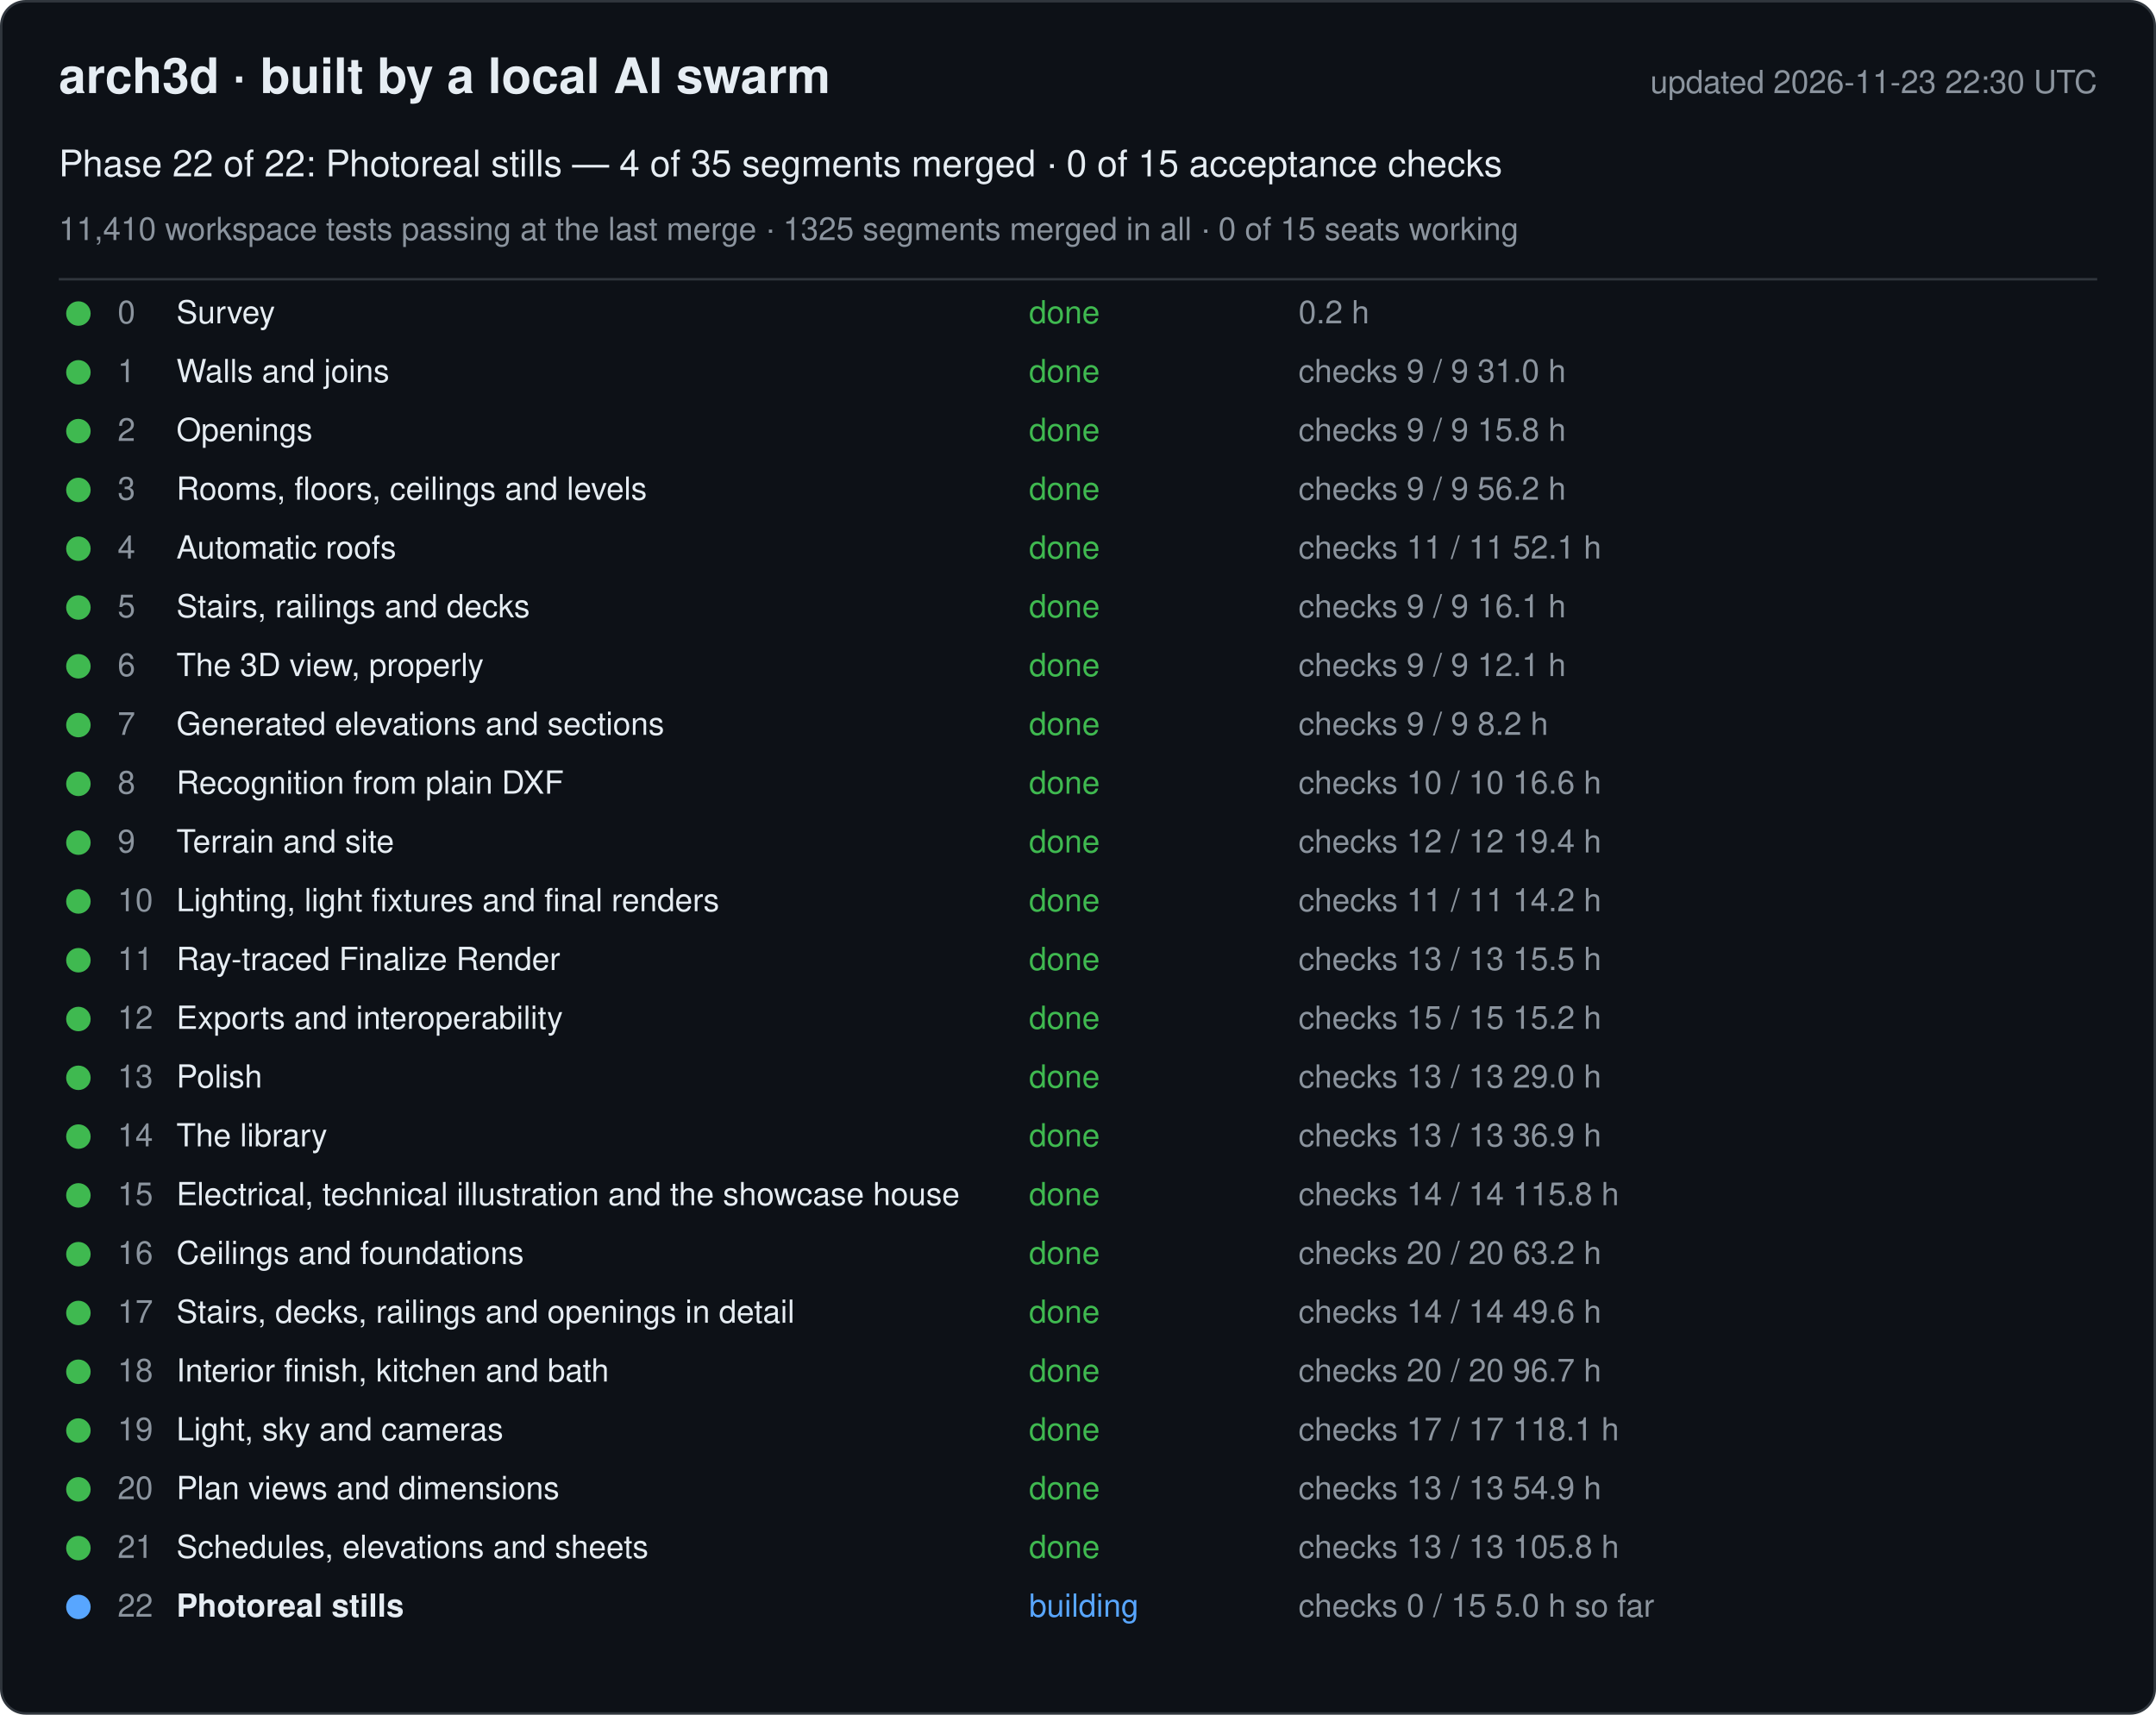
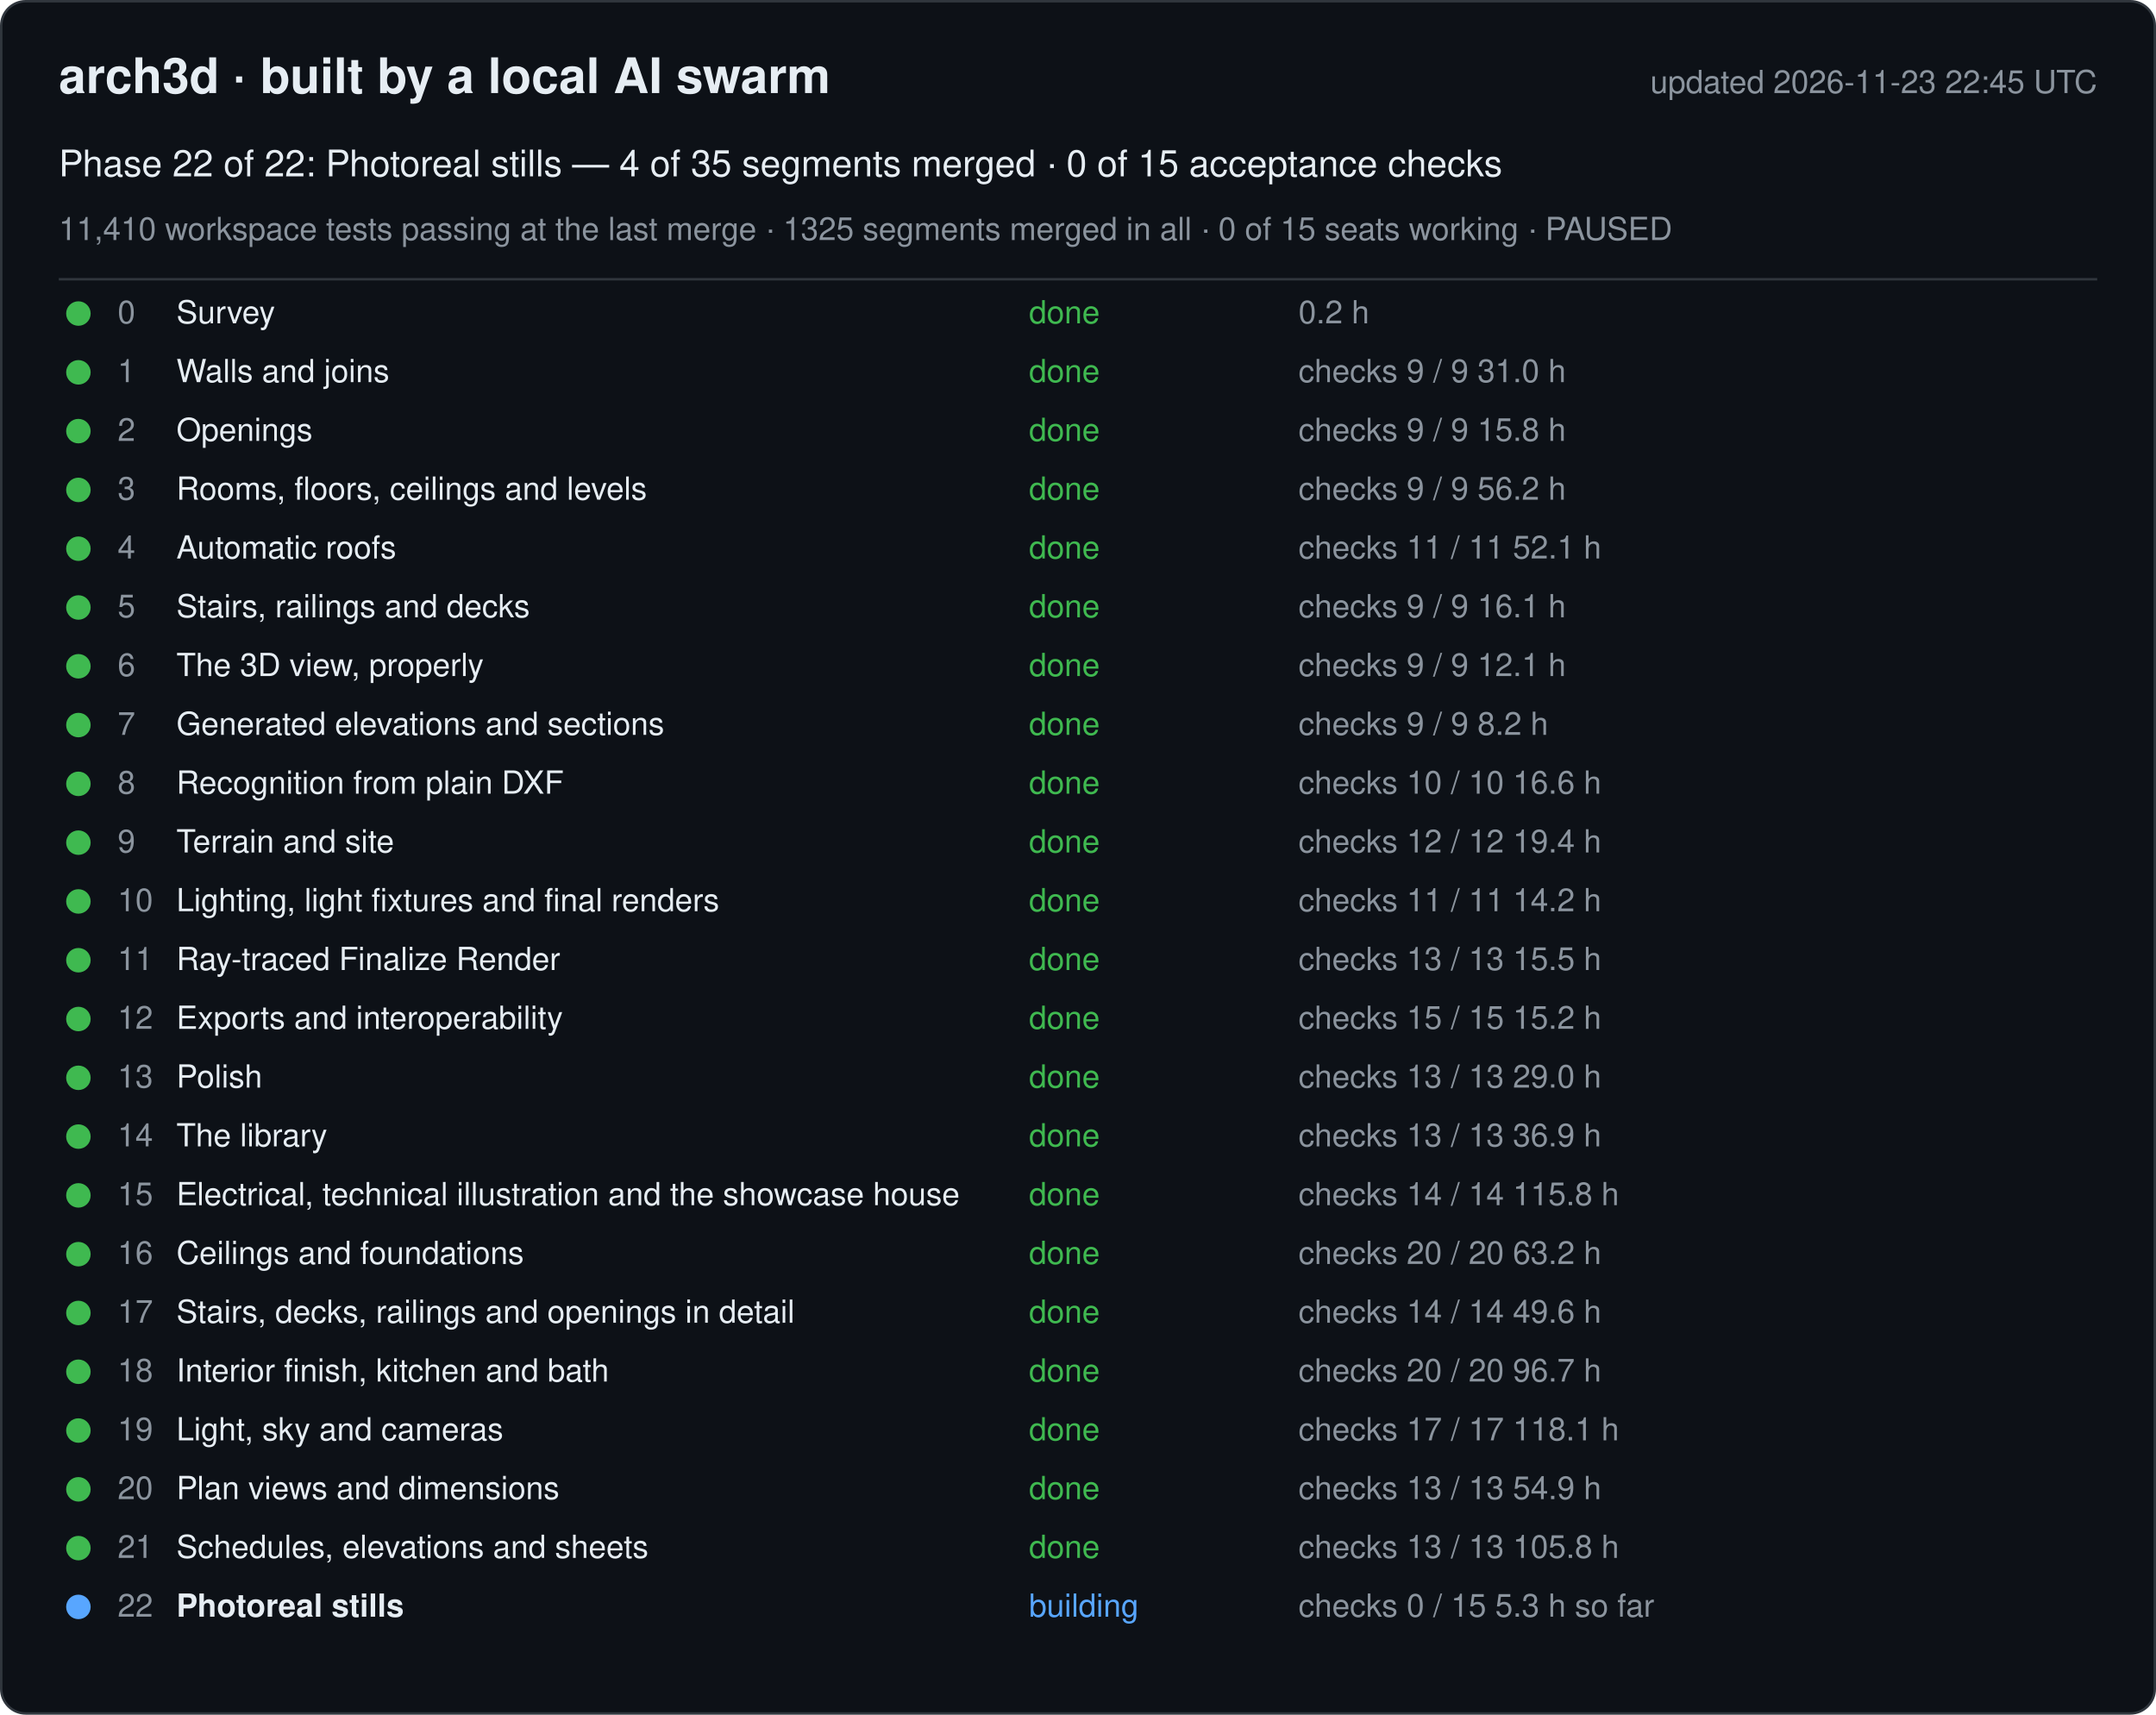
<svg xmlns="http://www.w3.org/2000/svg" width="880" height="700" viewBox="0 0 880 700" font-family="-apple-system, Segoe UI, Helvetica, Arial, sans-serif">
  <rect x="0.5" y="0.5" width="879" height="699" rx="10" fill="#0d1117" stroke="#30363d" />
  <text x="24" y="38" font-size="20" font-weight="600" fill="#e6edf3">arch3d · built by a local AI swarm</text>
-   <text x="856" y="38" font-size="13" fill="#8b949e" text-anchor="end">updated 2026-11-23 22:30 UTC</text>
+   <text x="856" y="38" font-size="13" fill="#8b949e" text-anchor="end">updated 2026-11-23 22:45 UTC</text>
  <text x="24" y="72" font-size="15" fill="#e6edf3">Phase 22 of 22: Photoreal stills — 4 of 35 segments merged · 0 of 15 acceptance checks</text>
-   <text x="24" y="98" font-size="13" fill="#8b949e">11,410 workspace tests passing at the last merge · 1325 segments merged in all · 0 of 15 seats working</text>
+   <text x="24" y="98" font-size="13" fill="#8b949e">11,410 workspace tests passing at the last merge · 1325 segments merged in all · 0 of 15 seats working · PAUSED</text>
  <line x1="24" y1="114" x2="856" y2="114" stroke="#30363d" />
  <g data-phase="0">
    <circle cx="32" cy="128" r="5" fill="#3fb950" />
    <text x="48" y="132" font-size="13" fill="#8b949e">0</text>
    <text x="72" y="132" font-size="13" fill="#e6edf3">Survey</text>
    <text x="420" y="132" font-size="13" fill="#3fb950">done</text>
    <text x="530" y="132" font-size="13" fill="#8b949e">0.2 h</text>
  </g>
  <g data-phase="1">
    <circle cx="32" cy="152" r="5" fill="#3fb950" />
    <text x="48" y="156" font-size="13" fill="#8b949e">1</text>
    <text x="72" y="156" font-size="13" fill="#e6edf3">Walls and joins</text>
    <text x="420" y="156" font-size="13" fill="#3fb950">done</text>
    <text x="530" y="156" font-size="13" fill="#8b949e">checks 9 / 9   31.0 h</text>
  </g>
  <g data-phase="2">
    <circle cx="32" cy="176" r="5" fill="#3fb950" />
    <text x="48" y="180" font-size="13" fill="#8b949e">2</text>
    <text x="72" y="180" font-size="13" fill="#e6edf3">Openings</text>
    <text x="420" y="180" font-size="13" fill="#3fb950">done</text>
    <text x="530" y="180" font-size="13" fill="#8b949e">checks 9 / 9   15.8 h</text>
  </g>
  <g data-phase="3">
    <circle cx="32" cy="200" r="5" fill="#3fb950" />
    <text x="48" y="204" font-size="13" fill="#8b949e">3</text>
    <text x="72" y="204" font-size="13" fill="#e6edf3">Rooms, floors, ceilings and levels</text>
    <text x="420" y="204" font-size="13" fill="#3fb950">done</text>
    <text x="530" y="204" font-size="13" fill="#8b949e">checks 9 / 9   56.2 h</text>
  </g>
  <g data-phase="4">
    <circle cx="32" cy="224" r="5" fill="#3fb950" />
    <text x="48" y="228" font-size="13" fill="#8b949e">4</text>
    <text x="72" y="228" font-size="13" fill="#e6edf3">Automatic roofs</text>
    <text x="420" y="228" font-size="13" fill="#3fb950">done</text>
    <text x="530" y="228" font-size="13" fill="#8b949e">checks 11 / 11   52.1 h</text>
  </g>
  <g data-phase="5">
    <circle cx="32" cy="248" r="5" fill="#3fb950" />
    <text x="48" y="252" font-size="13" fill="#8b949e">5</text>
    <text x="72" y="252" font-size="13" fill="#e6edf3">Stairs, railings and decks</text>
    <text x="420" y="252" font-size="13" fill="#3fb950">done</text>
    <text x="530" y="252" font-size="13" fill="#8b949e">checks 9 / 9   16.1 h</text>
  </g>
  <g data-phase="6">
    <circle cx="32" cy="272" r="5" fill="#3fb950" />
    <text x="48" y="276" font-size="13" fill="#8b949e">6</text>
    <text x="72" y="276" font-size="13" fill="#e6edf3">The 3D view, properly</text>
    <text x="420" y="276" font-size="13" fill="#3fb950">done</text>
    <text x="530" y="276" font-size="13" fill="#8b949e">checks 9 / 9   12.1 h</text>
  </g>
  <g data-phase="7">
    <circle cx="32" cy="296" r="5" fill="#3fb950" />
    <text x="48" y="300" font-size="13" fill="#8b949e">7</text>
    <text x="72" y="300" font-size="13" fill="#e6edf3">Generated elevations and sections</text>
    <text x="420" y="300" font-size="13" fill="#3fb950">done</text>
    <text x="530" y="300" font-size="13" fill="#8b949e">checks 9 / 9   8.2 h</text>
  </g>
  <g data-phase="8">
    <circle cx="32" cy="320" r="5" fill="#3fb950" />
    <text x="48" y="324" font-size="13" fill="#8b949e">8</text>
    <text x="72" y="324" font-size="13" fill="#e6edf3">Recognition from plain DXF</text>
    <text x="420" y="324" font-size="13" fill="#3fb950">done</text>
    <text x="530" y="324" font-size="13" fill="#8b949e">checks 10 / 10   16.6 h</text>
  </g>
  <g data-phase="9">
    <circle cx="32" cy="344" r="5" fill="#3fb950" />
    <text x="48" y="348" font-size="13" fill="#8b949e">9</text>
    <text x="72" y="348" font-size="13" fill="#e6edf3">Terrain and site</text>
    <text x="420" y="348" font-size="13" fill="#3fb950">done</text>
    <text x="530" y="348" font-size="13" fill="#8b949e">checks 12 / 12   19.4 h</text>
  </g>
  <g data-phase="10">
    <circle cx="32" cy="368" r="5" fill="#3fb950" />
    <text x="48" y="372" font-size="13" fill="#8b949e">10</text>
    <text x="72" y="372" font-size="13" fill="#e6edf3">Lighting, light fixtures and final renders</text>
    <text x="420" y="372" font-size="13" fill="#3fb950">done</text>
    <text x="530" y="372" font-size="13" fill="#8b949e">checks 11 / 11   14.2 h</text>
  </g>
  <g data-phase="11">
    <circle cx="32" cy="392" r="5" fill="#3fb950" />
    <text x="48" y="396" font-size="13" fill="#8b949e">11</text>
    <text x="72" y="396" font-size="13" fill="#e6edf3">Ray-traced Finalize Render</text>
    <text x="420" y="396" font-size="13" fill="#3fb950">done</text>
    <text x="530" y="396" font-size="13" fill="#8b949e">checks 13 / 13   15.5 h</text>
  </g>
  <g data-phase="12">
    <circle cx="32" cy="416" r="5" fill="#3fb950" />
    <text x="48" y="420" font-size="13" fill="#8b949e">12</text>
    <text x="72" y="420" font-size="13" fill="#e6edf3">Exports and interoperability</text>
    <text x="420" y="420" font-size="13" fill="#3fb950">done</text>
    <text x="530" y="420" font-size="13" fill="#8b949e">checks 15 / 15   15.2 h</text>
  </g>
  <g data-phase="13">
    <circle cx="32" cy="440" r="5" fill="#3fb950" />
    <text x="48" y="444" font-size="13" fill="#8b949e">13</text>
    <text x="72" y="444" font-size="13" fill="#e6edf3">Polish</text>
    <text x="420" y="444" font-size="13" fill="#3fb950">done</text>
    <text x="530" y="444" font-size="13" fill="#8b949e">checks 13 / 13   29.0 h</text>
  </g>
  <g data-phase="14">
    <circle cx="32" cy="464" r="5" fill="#3fb950" />
    <text x="48" y="468" font-size="13" fill="#8b949e">14</text>
    <text x="72" y="468" font-size="13" fill="#e6edf3">The library</text>
    <text x="420" y="468" font-size="13" fill="#3fb950">done</text>
    <text x="530" y="468" font-size="13" fill="#8b949e">checks 13 / 13   36.9 h</text>
  </g>
  <g data-phase="15">
    <circle cx="32" cy="488" r="5" fill="#3fb950" />
    <text x="48" y="492" font-size="13" fill="#8b949e">15</text>
    <text x="72" y="492" font-size="13" fill="#e6edf3">Electrical, technical illustration and the showcase house</text>
    <text x="420" y="492" font-size="13" fill="#3fb950">done</text>
    <text x="530" y="492" font-size="13" fill="#8b949e">checks 14 / 14   115.8 h</text>
  </g>
  <g data-phase="16">
    <circle cx="32" cy="512" r="5" fill="#3fb950" />
    <text x="48" y="516" font-size="13" fill="#8b949e">16</text>
    <text x="72" y="516" font-size="13" fill="#e6edf3">Ceilings and foundations</text>
    <text x="420" y="516" font-size="13" fill="#3fb950">done</text>
    <text x="530" y="516" font-size="13" fill="#8b949e">checks 20 / 20   63.2 h</text>
  </g>
  <g data-phase="17">
    <circle cx="32" cy="536" r="5" fill="#3fb950" />
    <text x="48" y="540" font-size="13" fill="#8b949e">17</text>
    <text x="72" y="540" font-size="13" fill="#e6edf3">Stairs, decks, railings and openings in detail</text>
    <text x="420" y="540" font-size="13" fill="#3fb950">done</text>
    <text x="530" y="540" font-size="13" fill="#8b949e">checks 14 / 14   49.6 h</text>
  </g>
  <g data-phase="18">
    <circle cx="32" cy="560" r="5" fill="#3fb950" />
    <text x="48" y="564" font-size="13" fill="#8b949e">18</text>
    <text x="72" y="564" font-size="13" fill="#e6edf3">Interior finish, kitchen and bath</text>
    <text x="420" y="564" font-size="13" fill="#3fb950">done</text>
    <text x="530" y="564" font-size="13" fill="#8b949e">checks 20 / 20   96.7 h</text>
  </g>
  <g data-phase="19">
    <circle cx="32" cy="584" r="5" fill="#3fb950" />
    <text x="48" y="588" font-size="13" fill="#8b949e">19</text>
    <text x="72" y="588" font-size="13" fill="#e6edf3">Light, sky and cameras</text>
    <text x="420" y="588" font-size="13" fill="#3fb950">done</text>
    <text x="530" y="588" font-size="13" fill="#8b949e">checks 17 / 17   118.1 h</text>
  </g>
  <g data-phase="20">
    <circle cx="32" cy="608" r="5" fill="#3fb950" />
    <text x="48" y="612" font-size="13" fill="#8b949e">20</text>
    <text x="72" y="612" font-size="13" fill="#e6edf3">Plan views and dimensions</text>
    <text x="420" y="612" font-size="13" fill="#3fb950">done</text>
    <text x="530" y="612" font-size="13" fill="#8b949e">checks 13 / 13   54.9 h</text>
  </g>
  <g data-phase="21">
    <circle cx="32" cy="632" r="5" fill="#3fb950" />
    <text x="48" y="636" font-size="13" fill="#8b949e">21</text>
    <text x="72" y="636" font-size="13" fill="#e6edf3">Schedules, elevations and sheets</text>
    <text x="420" y="636" font-size="13" fill="#3fb950">done</text>
    <text x="530" y="636" font-size="13" fill="#8b949e">checks 13 / 13   105.8 h</text>
  </g>
  <g data-phase="22">
    <circle cx="32" cy="656" r="5" fill="#58a6ff" />
    <text x="48" y="660" font-size="13" fill="#8b949e">22</text>
    <text x="72" y="660" font-size="13" fill="#e6edf3" font-weight="600">Photoreal stills</text>
    <text x="420" y="660" font-size="13" fill="#58a6ff">building</text>
-     <text x="530" y="660" font-size="13" fill="#8b949e">checks 0 / 15   5.0 h so far</text>
+     <text x="530" y="660" font-size="13" fill="#8b949e">checks 0 / 15   5.3 h so far</text>
  </g>
</svg>
